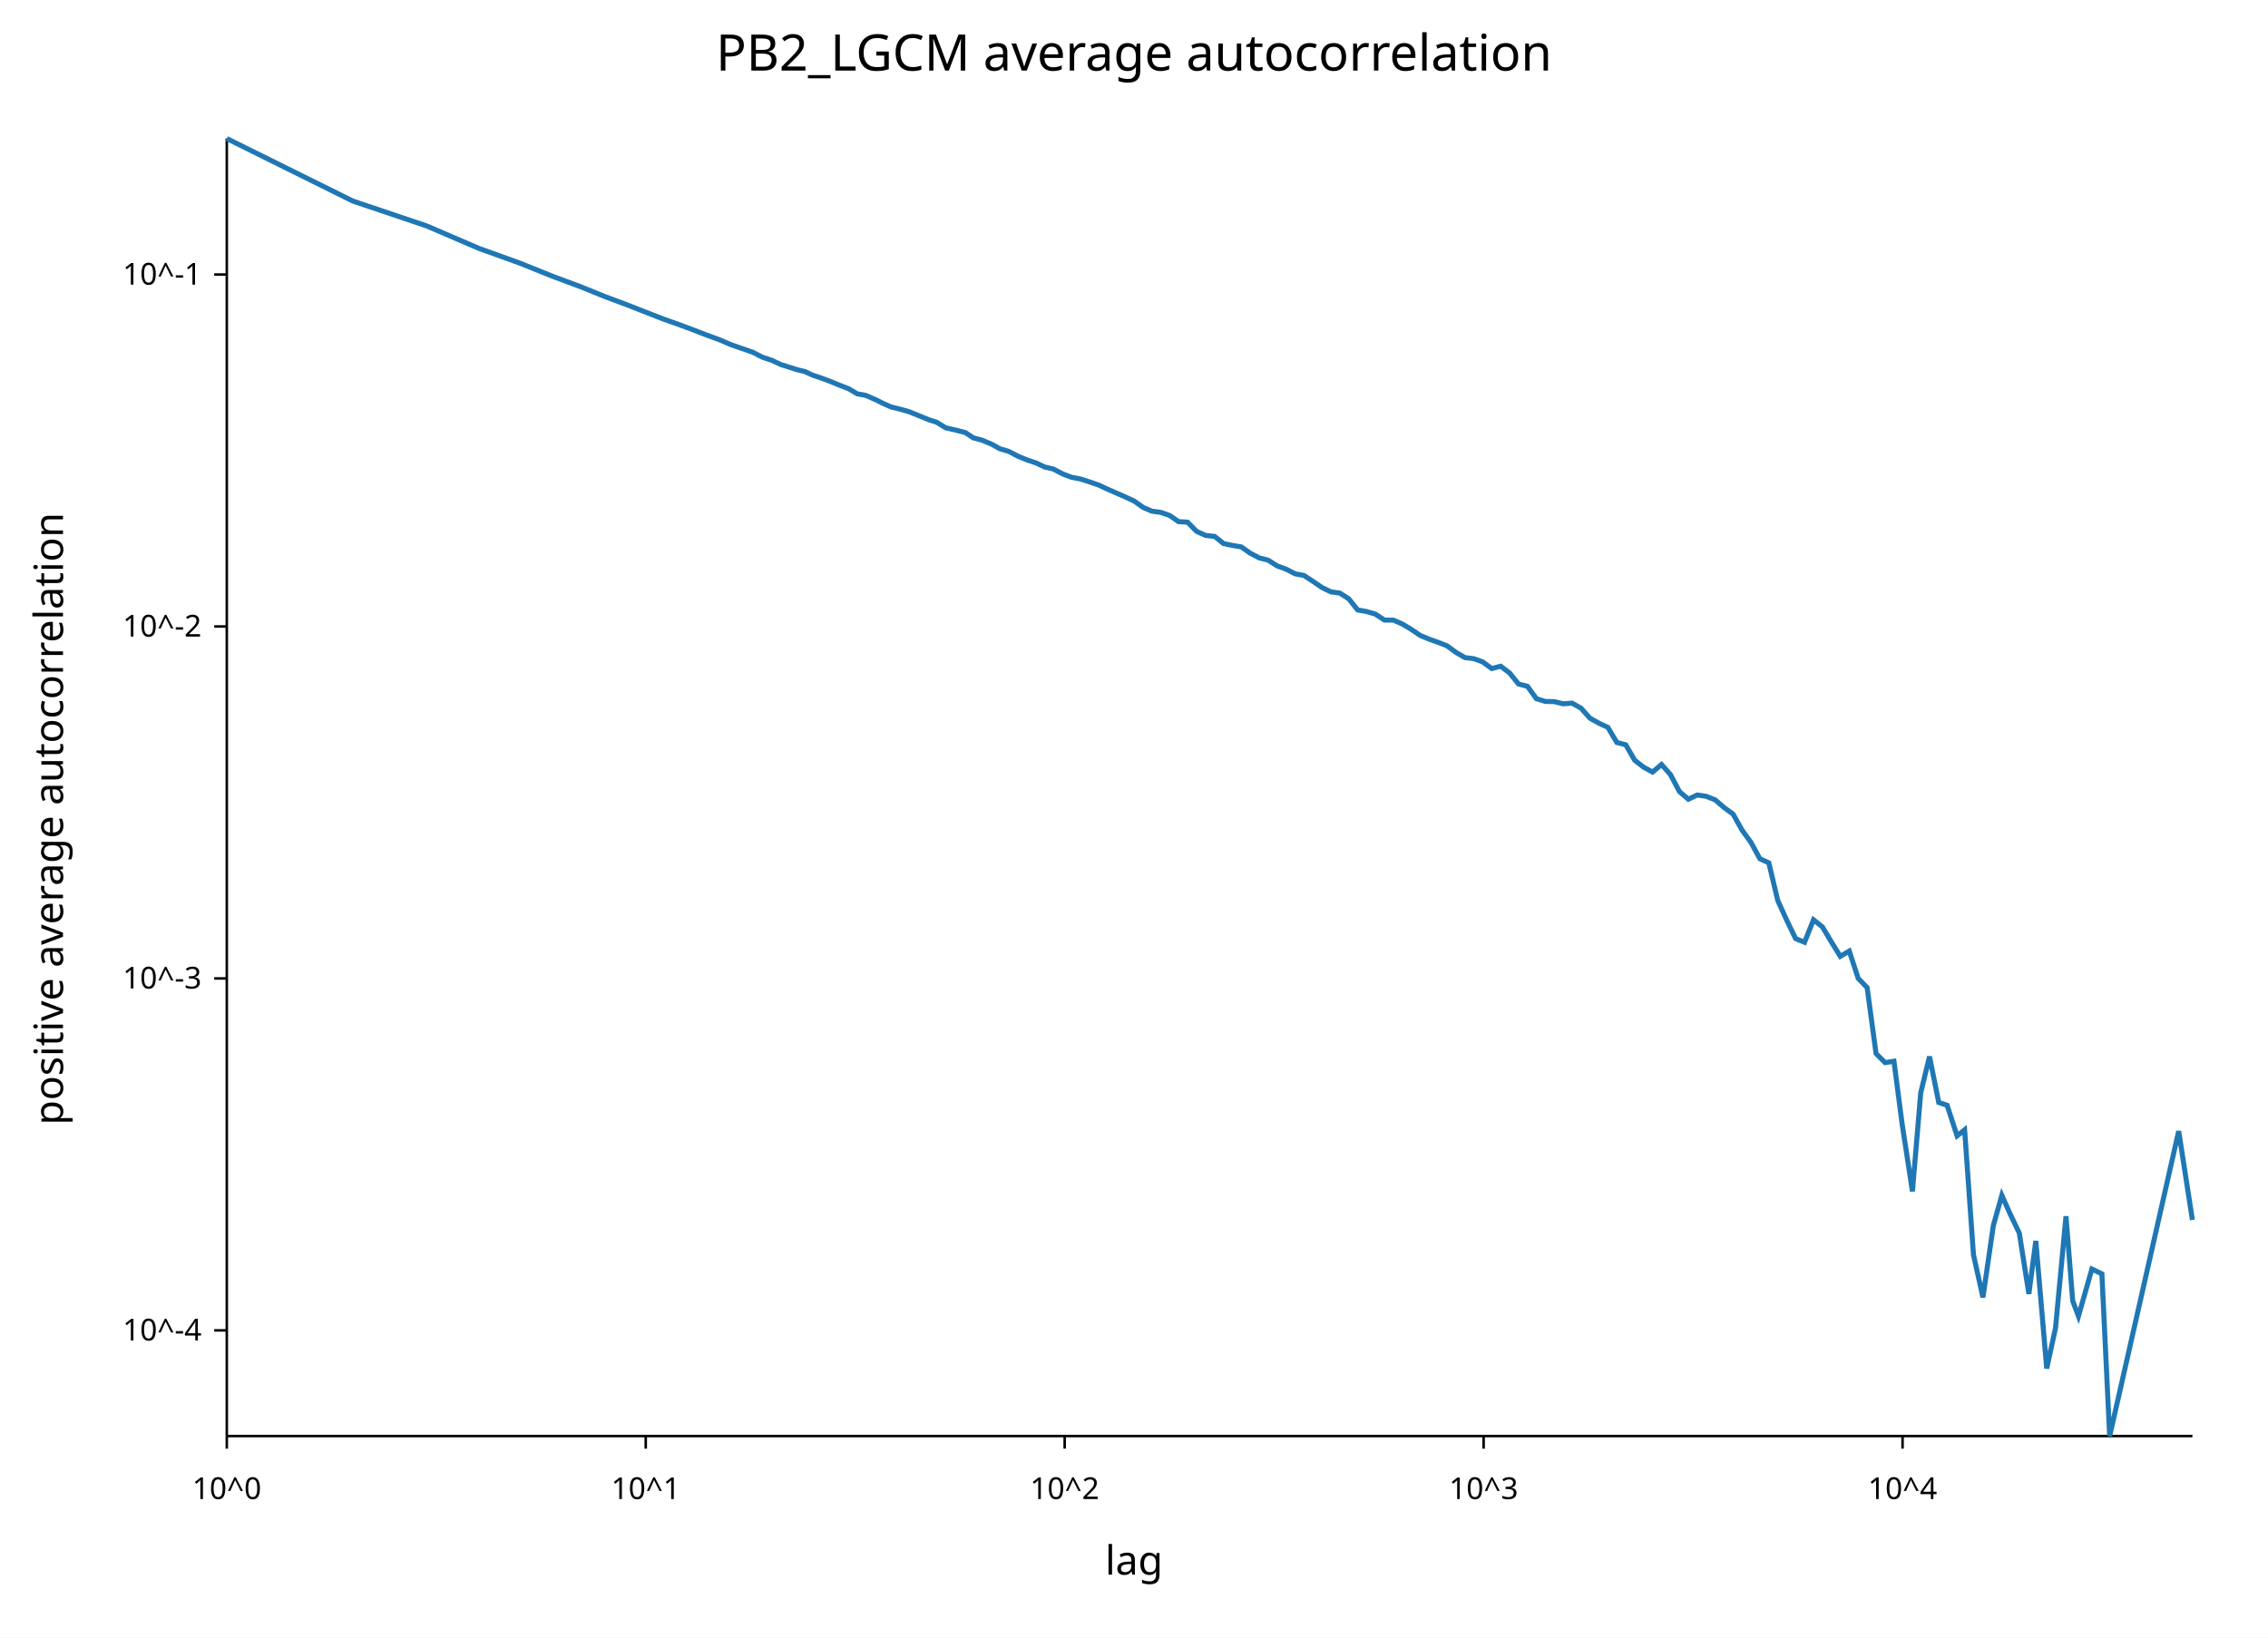
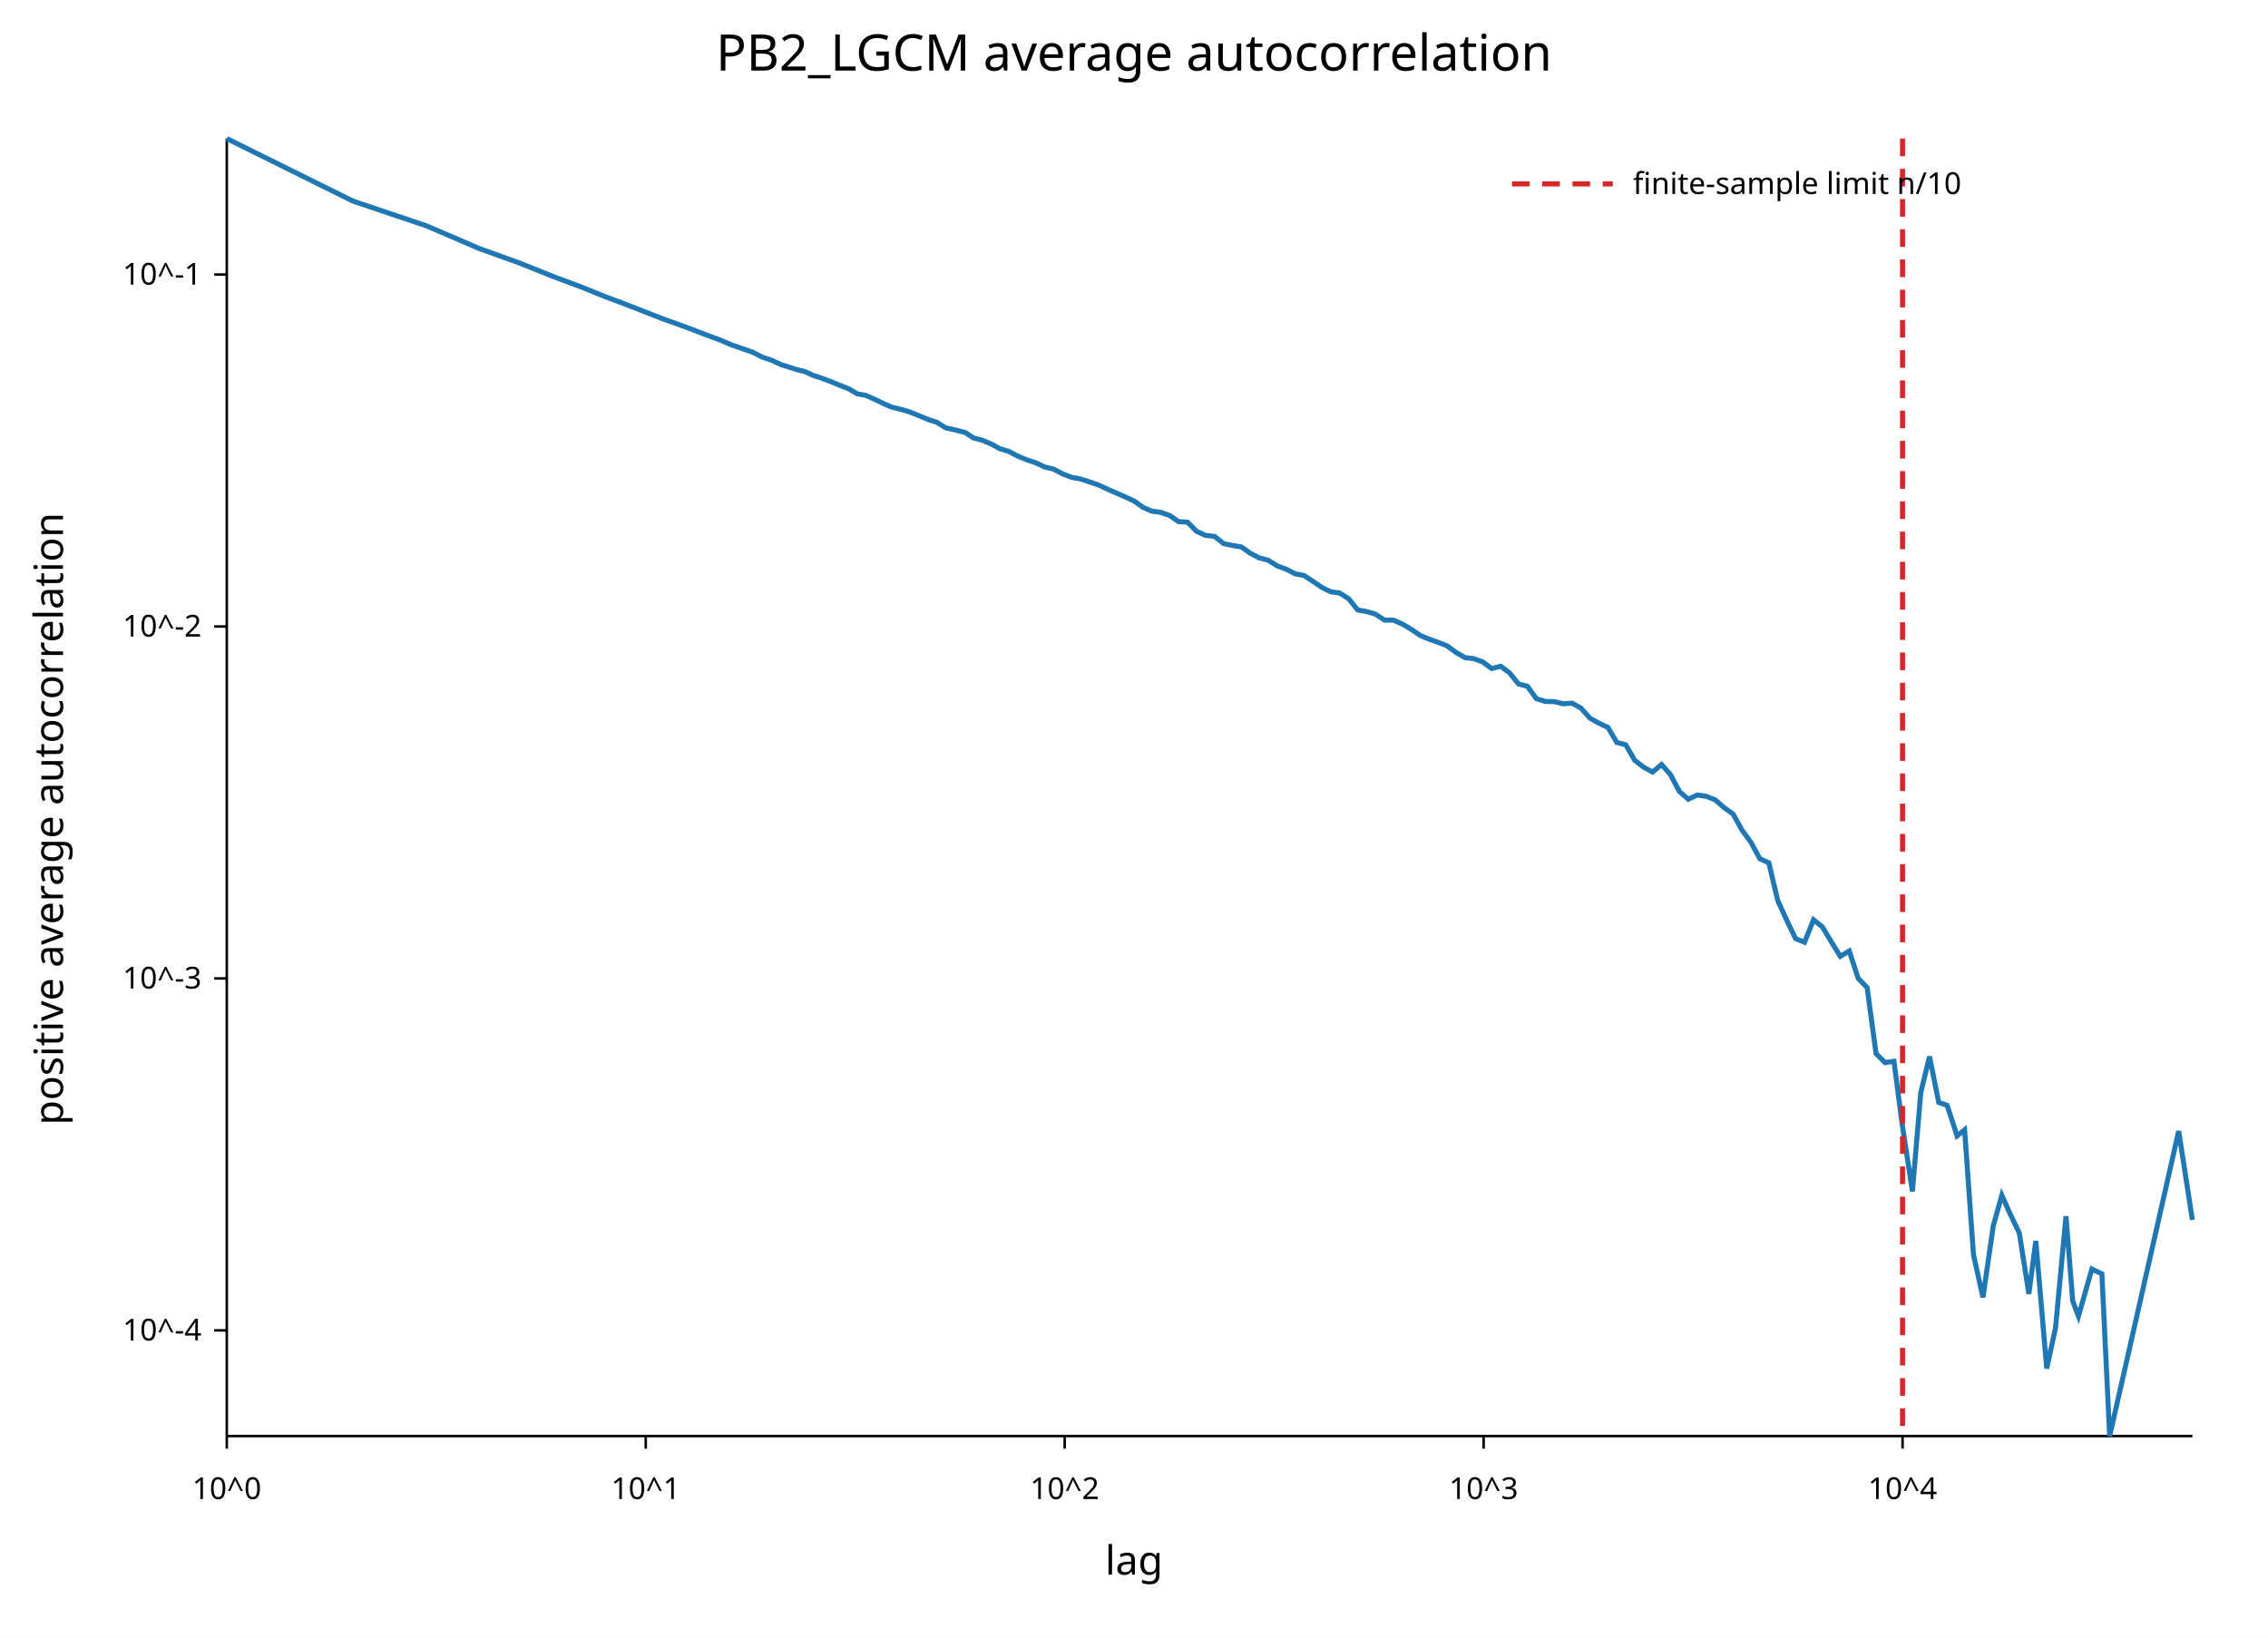
<svg xmlns="http://www.w3.org/2000/svg" width="900" height="650" viewBox="0 0 900 650">
  <rect width="100%" height="100%" fill="white" />
  <text x="450.0" y="28" text-anchor="middle" font-family="sans-serif" font-size="20">PB2_LGCM average autocorrelation</text>
  <line x1="90" y1="570" x2="870" y2="570" stroke="black" />
  <line x1="90" y1="55" x2="90" y2="570" stroke="black" />
  <line x1="90.0" y1="570" x2="90.0" y2="575" stroke="black" />
  <text x="90.0" y="595" text-anchor="middle" font-family="sans-serif" font-size="12">10^0</text>
  <line x1="256.245" y1="570" x2="256.245" y2="575" stroke="black" />
  <text x="256.245" y="595" text-anchor="middle" font-family="sans-serif" font-size="12">10^1</text>
  <line x1="422.49" y1="570" x2="422.49" y2="575" stroke="black" />
  <text x="422.49" y="595" text-anchor="middle" font-family="sans-serif" font-size="12">10^2</text>
  <line x1="588.735" y1="570" x2="588.735" y2="575" stroke="black" />
  <text x="588.735" y="595" text-anchor="middle" font-family="sans-serif" font-size="12">10^3</text>
  <line x1="754.98" y1="570" x2="754.98" y2="575" stroke="black" />
  <text x="754.98" y="595" text-anchor="middle" font-family="sans-serif" font-size="12">10^4</text>
  <line x1="85" y1="528.06" x2="90" y2="528.06" stroke="black" />
  <text x="80" y="532.06" text-anchor="end" font-family="sans-serif" font-size="12">10^-4</text>
  <line x1="85" y1="388.362" x2="90" y2="388.362" stroke="black" />
  <text x="80" y="392.362" text-anchor="end" font-family="sans-serif" font-size="12">10^-3</text>
  <line x1="85" y1="248.663" x2="90" y2="248.663" stroke="black" />
  <text x="80" y="252.663" text-anchor="end" font-family="sans-serif" font-size="12">10^-2</text>
  <line x1="85" y1="108.965" x2="90" y2="108.965" stroke="black" />
  <text x="80" y="112.965" text-anchor="end" font-family="sans-serif" font-size="12">10^-1</text>
  <polyline fill="none" stroke="#1f77b4" stroke-width="2" points="90.0,55.0 140.04,79.81 169.32,89.68 190.09,98.61 206.2,104.41 219.36,109.7 230.49,113.84 240.13,117.75 248.64,120.92 256.25,123.91 263.13,126.59 269.41,128.82 275.19,130.98 280.54,133.04 285.52,134.87 290.18,136.85 294.56,138.37 298.68,139.8 302.59,141.8 306.29,143.02 309.81,144.68 313.17,145.75 316.38,146.76 319.45,147.5 322.4,148.89 325.23,149.83 329.27,151.3 333.12,152.89 336.75,154.3 340.22,156.34 343.52,156.92 347.71,158.76 350.71,160.26 353.57,161.52 357.23,162.42 360.71,163.4 364.83,165.07 368.74,166.67 371.72,167.6 375.27,169.81 379.32,170.73 383.15,171.74 386.21,173.79 389.69,174.71 393.57,176.33 396.73,178.11 400.25,179.15 404.08,181.15 407.71,182.61 411.17,183.76 414.48,185.34 418.01,186.18 421.76,188.14 425.32,189.48 428.71,190.11 432.26,191.24 435.95,192.51 439.46,194.15 443.07,195.73 446.52,197.24 450.05,198.87 453.66,201.43 457.09,202.89 460.58,203.36 464.11,204.58 467.68,207.04 471.25,207.27 474.84,210.91 478.42,212.53 481.99,212.91 485.54,215.76 489.07,216.5 492.57,217.08 496.17,219.6 499.73,221.45 503.23,222.35 506.8,224.61 510.41,225.93 513.96,227.77 517.43,228.41 520.93,230.7 524.53,233.16 528.13,234.92 531.64,235.39 535.21,237.67 538.76,242.1 542.27,242.73 545.83,243.78 549.4,246.13 552.92,246.14 556.45,247.68 560.03,249.81 563.59,252.23 567.13,253.7 570.65,254.95 574.18,256.32 577.75,258.94 581.32,261.01 584.83,261.44 588.37,262.72 591.94,265.35 595.51,264.44 599.04,267.1 602.58,271.49 606.13,272.41 609.67,277.32 613.23,278.42 616.76,278.49 620.3,279.35 623.85,279.1 627.4,281.1 630.94,285.07 634.5,287.06 638.05,288.71 641.59,294.7 645.14,295.63 648.69,301.77 652.24,304.52 655.79,306.44 659.34,303.45 662.89,307.47 666.43,314.17 669.97,317.23 673.51,315.55 677.06,316.07 680.62,317.49 684.17,320.55 687.72,323.12 691.27,329.47 694.81,334.34 698.36,340.85 701.91,342.49 705.45,357.39 708.99,365.21 712.54,372.55 716.09,374.01 719.64,365.08 723.18,367.91 726.73,373.87 730.28,379.59 733.83,377.49 737.38,388.34 740.93,392.01 744.46,418.17 748.05,421.78 751.57,421.23 754.79,445.99 758.9,472.88 762.2,433.74 765.68,419.37 769.34,437.6 772.66,438.7 776.62,450.85 779.61,448.45 783.13,498.08 786.88,514.96 790.99,486.52 794.38,474.44 797.6,481.69 801.31,489.44 805.11,513.57 807.86,492.55 812.19,543.19 815.68,527.12 819.84,482.76 822.5,516.36 824.78,522.41 830.11,503.72 834.08,505.63 837.17,570.0 864.56,448.97 870.0,484.22" />
+   <line x1="754.97" y1="55" x2="754.97" y2="570" stroke="#d62728" stroke-width="2" stroke-dasharray="7 5" />
+   <line x1="600" y1="73" x2="640" y2="73" stroke="#d62728" stroke-width="2" stroke-dasharray="7 5" />
+   <text x="648" y="77" font-family="sans-serif" font-size="12">finite-sample limit n/10</text>
  <text x="450.0" y="625" text-anchor="middle" font-family="sans-serif" font-size="16">lag</text>
  <text x="25" y="325.0" transform="rotate(-90 25 325.0)" text-anchor="middle" font-family="sans-serif" font-size="16">positive average autocorrelation</text>
</svg>
